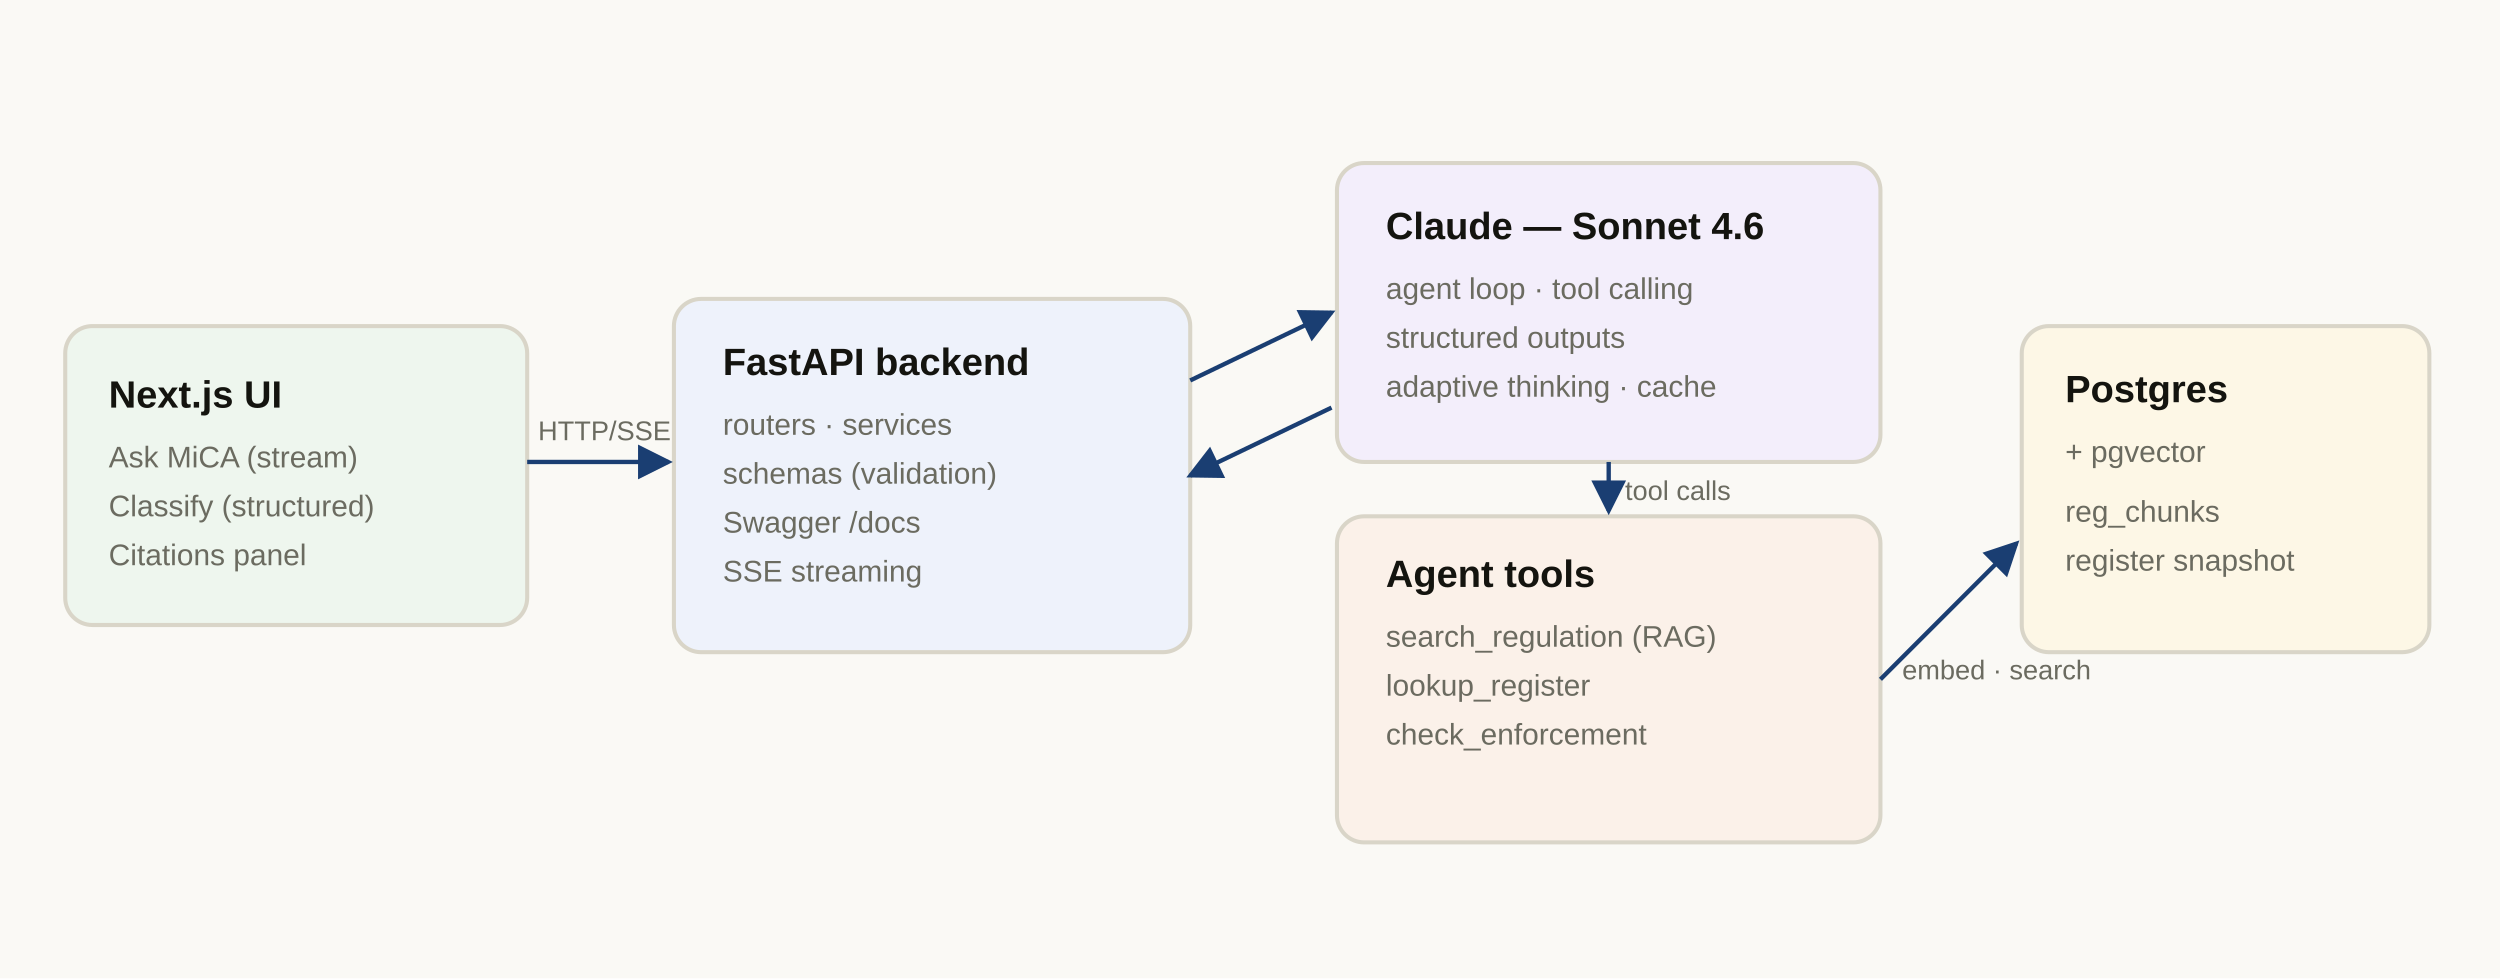
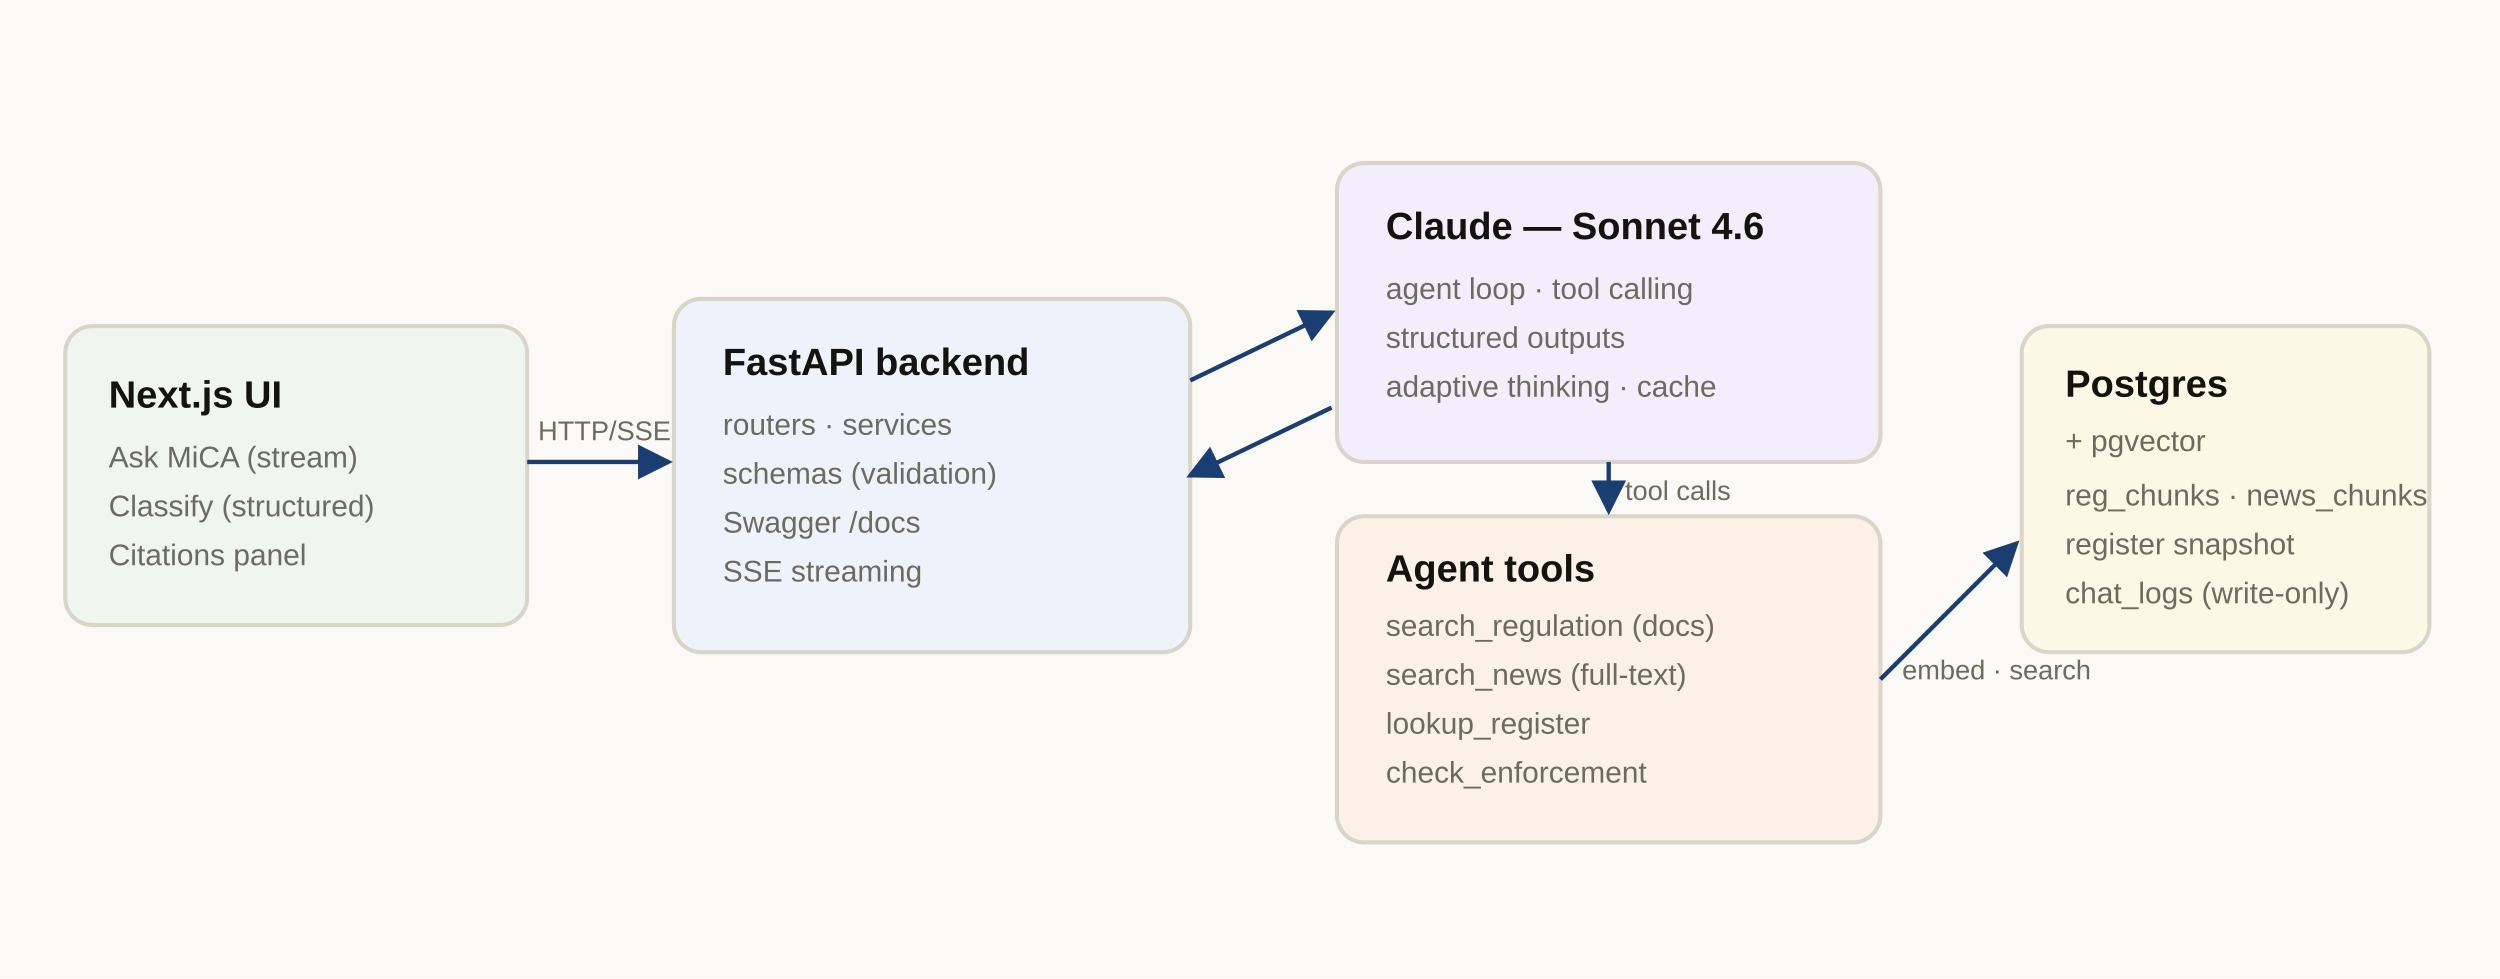
<svg xmlns="http://www.w3.org/2000/svg" width="920" height="360" viewBox="0 0 920 360" font-family="Geist, Arial, sans-serif">
  <rect width="920" height="360" fill="#faf9f5" />
  <style>
    .box{rx:10;ry:10;stroke:#d9d5c8;stroke-width:1.5;}
    .t{font-size:14px;fill:#14140f;font-weight:600;}
    .s{font-size:11px;fill:#6b6b60;}
    .arr{stroke:#1a3e72;stroke-width:1.6;fill:none;marker-end:url(#a);}
    .lbl{font-size:10px;fill:#6b6b60;}
  </style>
  <defs>
    <marker id="a" markerWidth="9" markerHeight="9" refX="7" refY="4" orient="auto">
      <path d="M0,0 L8,4 L0,8 z" fill="#1a3e72" />
    </marker>
  </defs>
  <rect class="box" x="24" y="120" width="170" height="110" fill="#eef6ee" />
  <text class="t" x="40" y="150">Next.js UI</text>
  <text class="s" x="40" y="172">Ask MiCA (stream)</text>
  <text class="s" x="40" y="190">Classify (structured)</text>
  <text class="s" x="40" y="208">Citations panel</text>
  <rect class="box" x="248" y="110" width="190" height="130" fill="#eef2fb" />
  <text class="t" x="266" y="138">FastAPI backend</text>
  <text class="s" x="266" y="160">routers · services</text>
  <text class="s" x="266" y="178">schemas (validation)</text>
  <text class="s" x="266" y="196">Swagger /docs</text>
  <text class="s" x="266" y="214">SSE streaming</text>
  <rect class="box" x="492" y="60" width="200" height="110" fill="#f3eefb" />
  <text class="t" x="510" y="88">Claude — Sonnet 4.6</text>
  <text class="s" x="510" y="110">agent loop · tool calling</text>
  <text class="s" x="510" y="128">structured outputs</text>
  <text class="s" x="510" y="146">adaptive thinking · cache</text>
  <rect class="box" x="492" y="190" width="200" height="120" fill="#fbf1e9" />
-   <text class="t" x="510" y="216">Agent tools</text>
-   <text class="s" x="510" y="238">search_regulation (RAG)</text>
-   <text class="s" x="510" y="256">lookup_register</text>
-   <text class="s" x="510" y="274">check_enforcement</text>
+   <text class="t" x="510" y="214">Agent tools</text>
+   <text class="s" x="510" y="234">search_regulation (docs)</text>
+   <text class="s" x="510" y="252">search_news (full-text)</text>
+   <text class="s" x="510" y="270">lookup_register</text>
+   <text class="s" x="510" y="288">check_enforcement</text>
  <rect class="box" x="744" y="120" width="150" height="120" fill="#fdf7e6" />
-   <text class="t" x="760" y="148">Postgres</text>
-   <text class="s" x="760" y="170">+ pgvector</text>
-   <text class="s" x="760" y="192">reg_chunks</text>
-   <text class="s" x="760" y="210">register snapshot</text>
+   <text class="t" x="760" y="146">Postgres</text>
+   <text class="s" x="760" y="166">+ pgvector</text>
+   <text class="s" x="760" y="186">reg_chunks · news_chunks</text>
+   <text class="s" x="760" y="204">register snapshot</text>
+   <text class="s" x="760" y="222">chat_logs (write-only)</text>
  <path class="arr" d="M194,170 L246,170" />
  <text class="lbl" x="198" y="162">HTTP/SSE</text>
  <path class="arr" d="M438,140 L490,115" />
  <path class="arr" d="M490,150 L438,175" stroke="#9a9a8c" marker-end="url(#a)" />
  <path class="arr" d="M592,170 L592,188" />
  <text class="lbl" x="598" y="184">tool calls</text>
  <path class="arr" d="M692,250 L742,200" />
  <text class="lbl" x="700" y="250">embed · search</text>
</svg>
